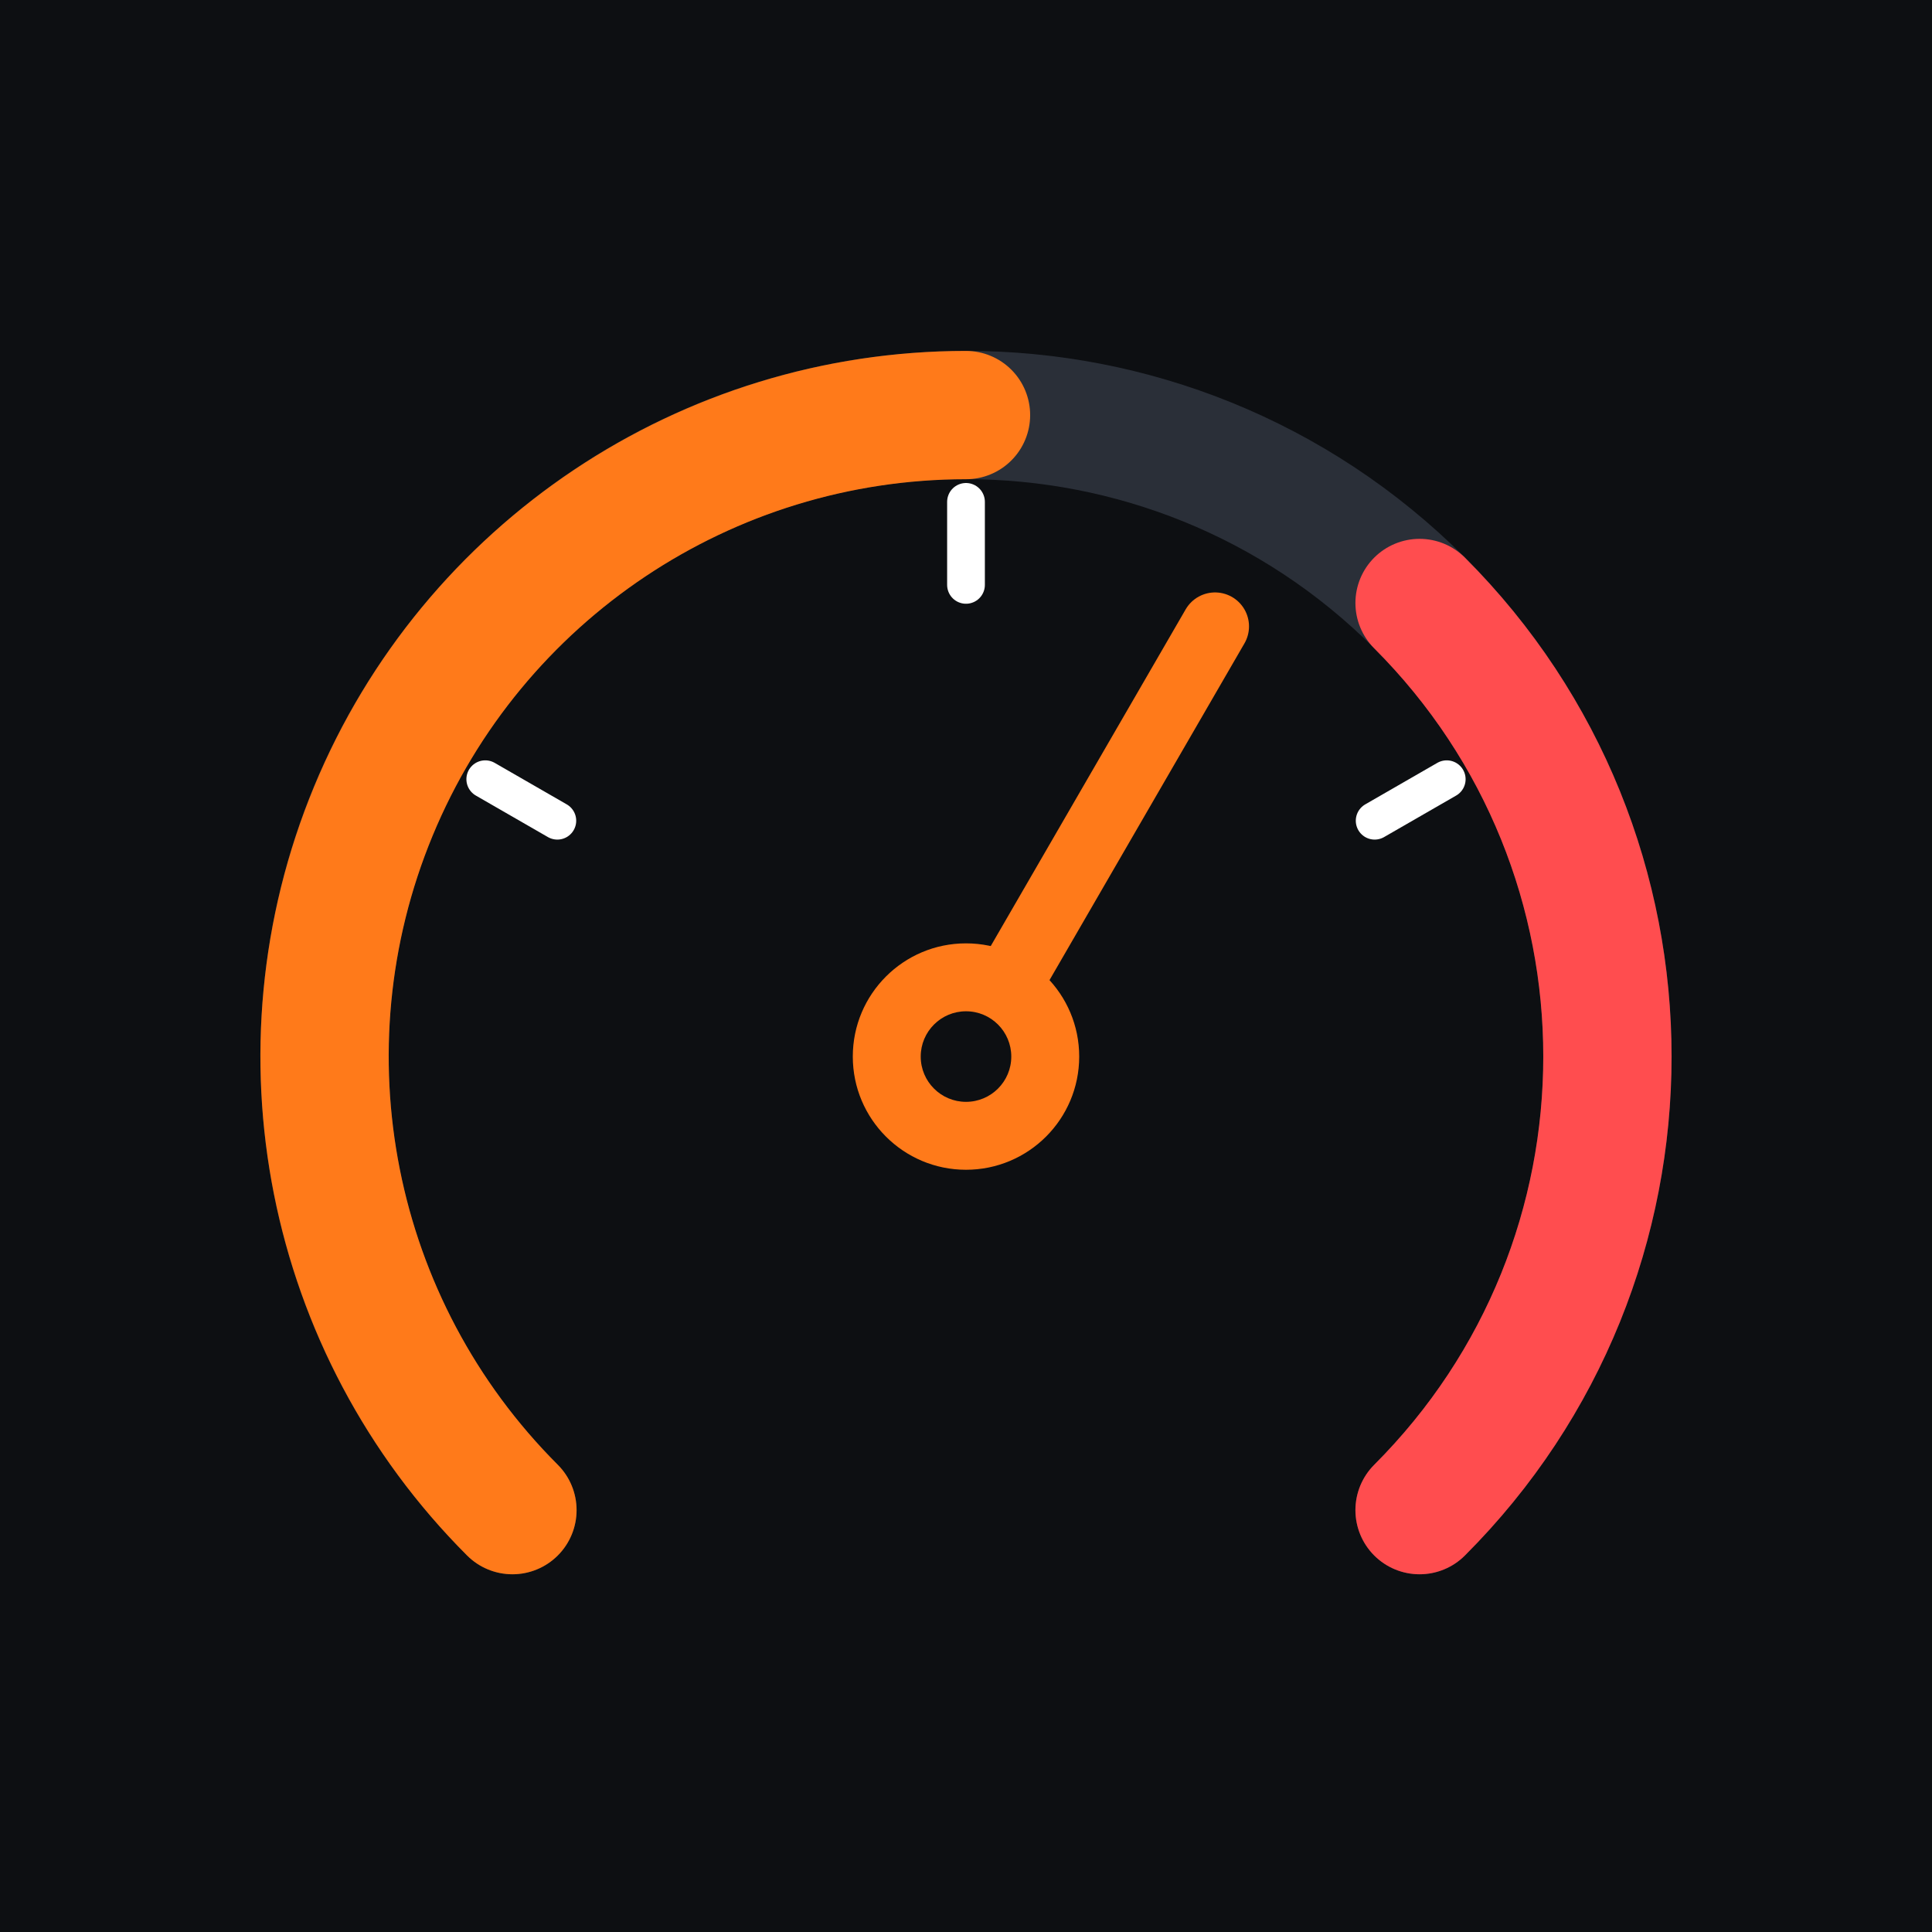
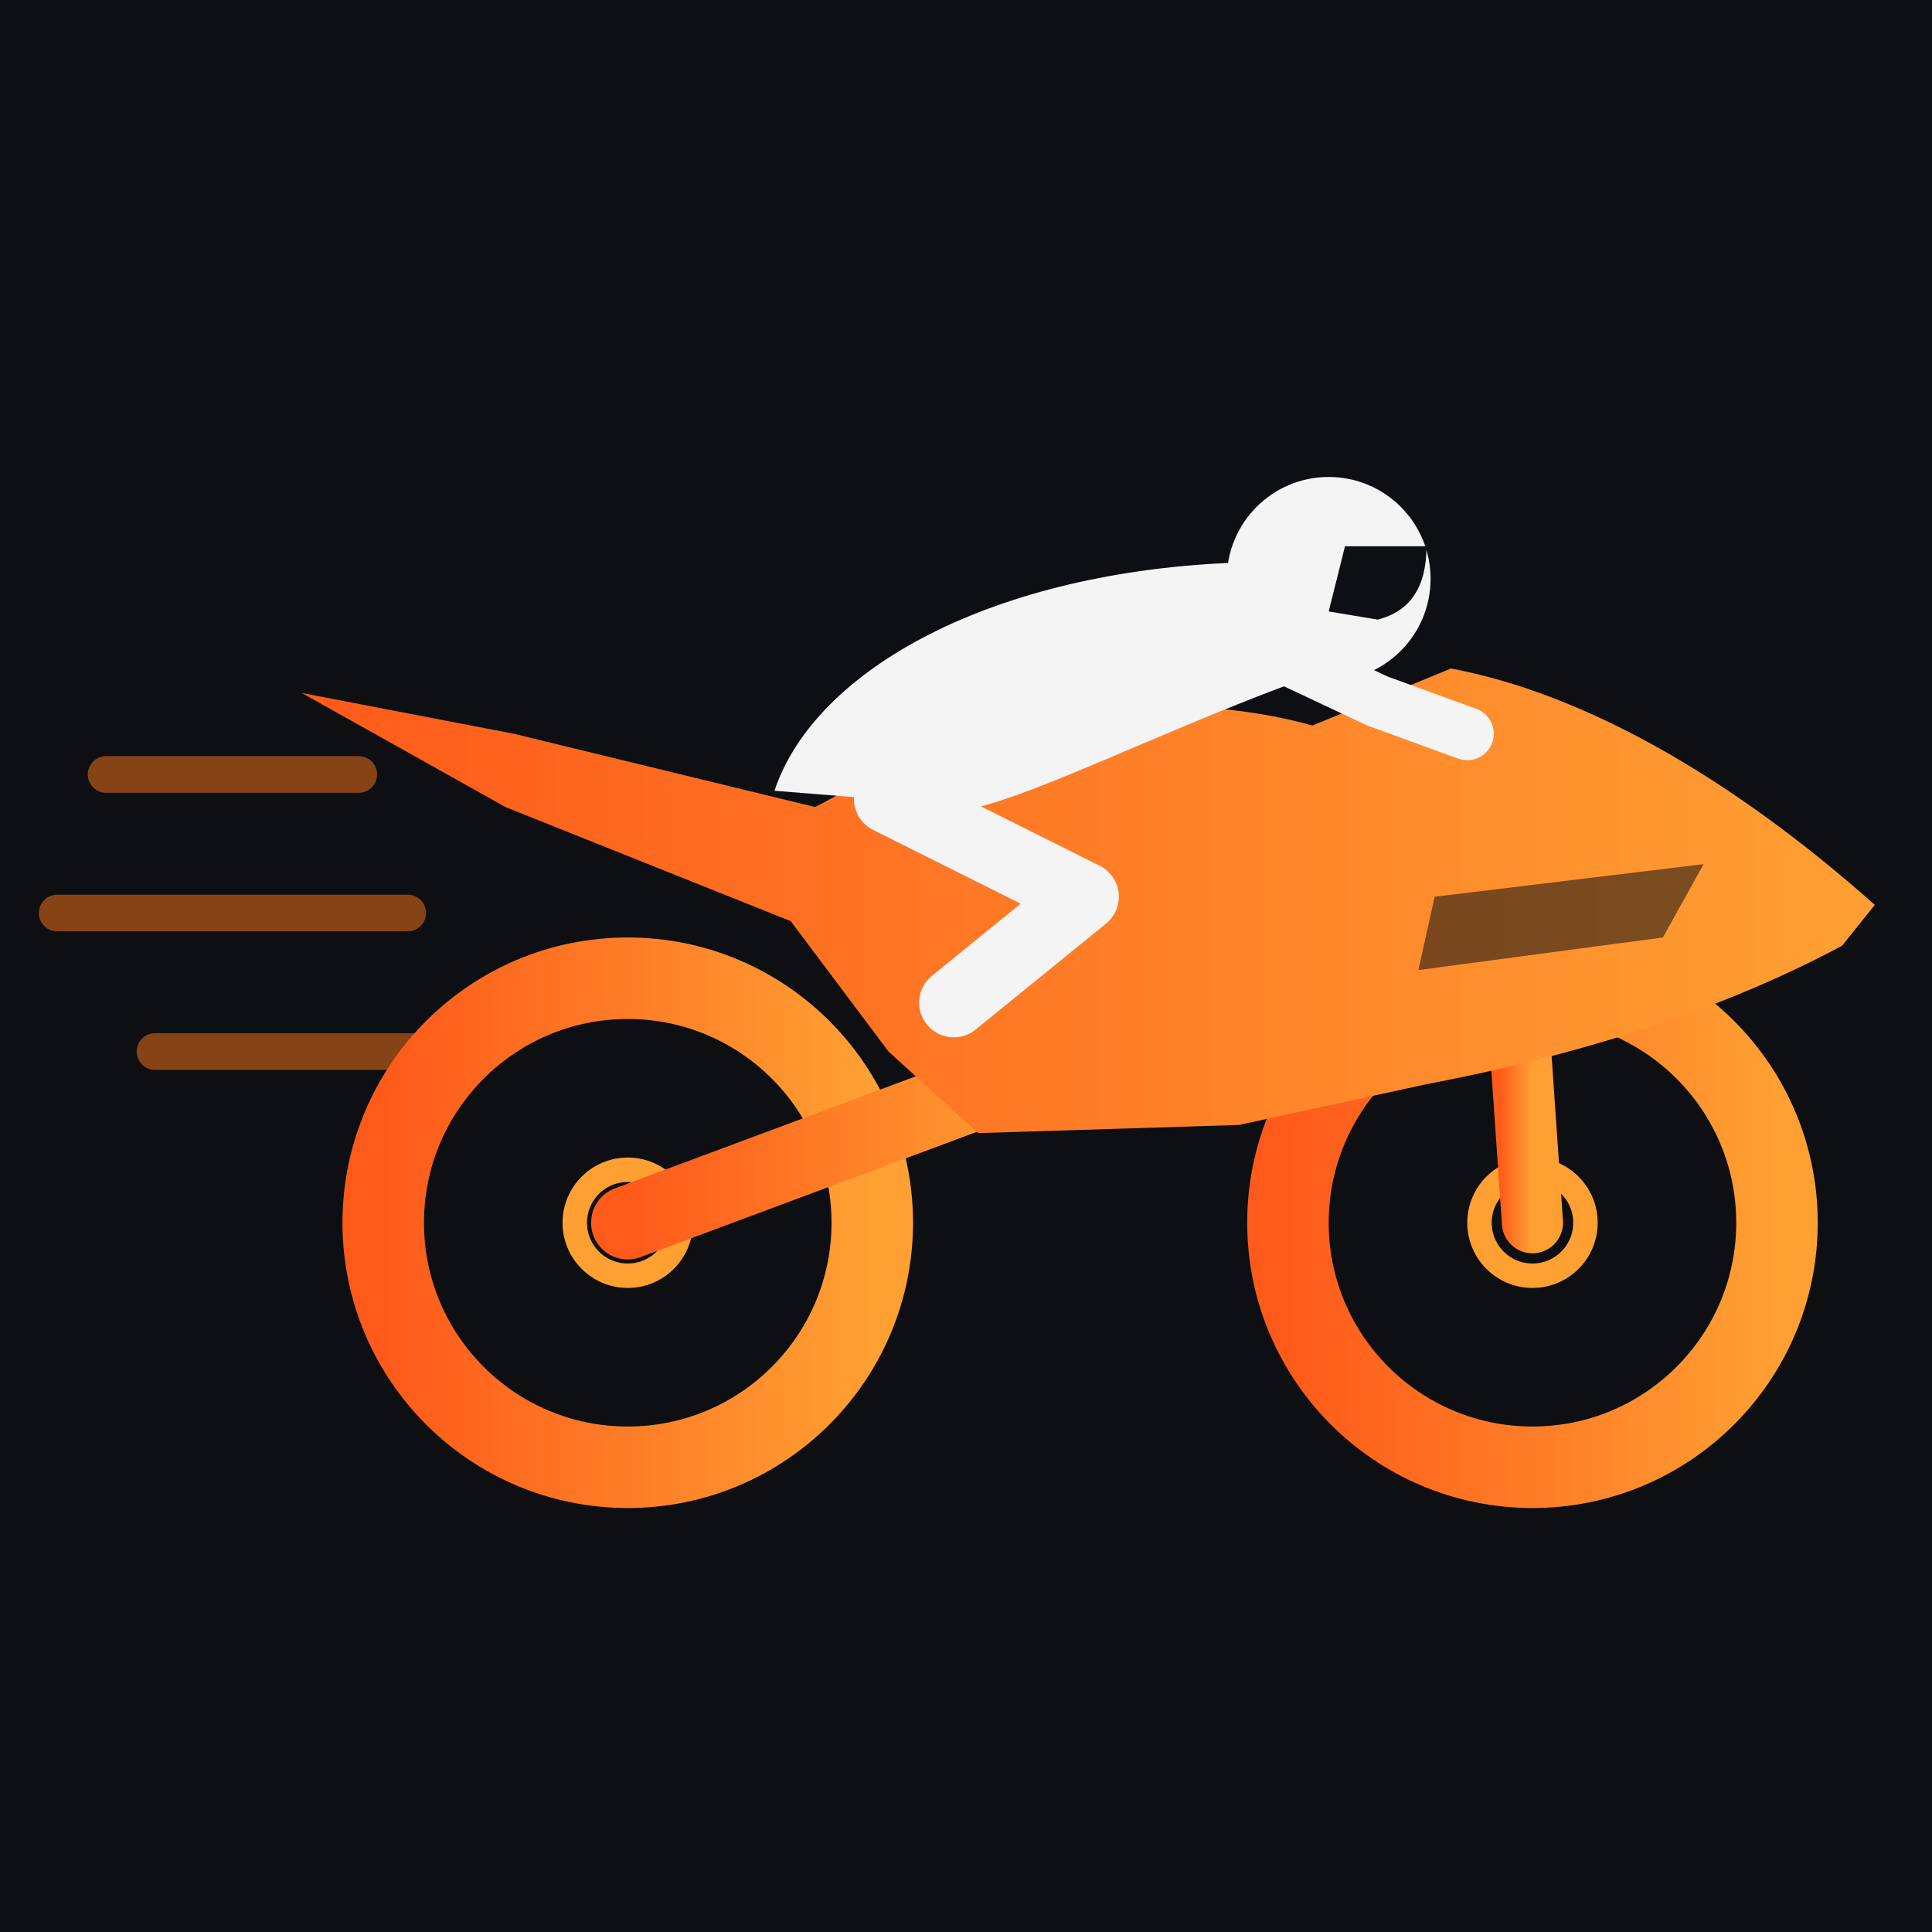
<svg xmlns="http://www.w3.org/2000/svg" viewBox="0 0 512 512">
+   <defs>
+     <linearGradient id="paint" x1="0" y1="0" x2="1" y2="0">
+       <stop offset="0" stop-color="#ff5a1a" />
+       <stop offset="1" stop-color="#ffa033" />
+     </linearGradient>
+   </defs>
  <rect width="512" height="512" fill="#0d0f12" />
-   <g fill="none" stroke-width="34" stroke-linecap="round">
-     <path d="M135.8 400.2 A170 170 0 1 1 376.2 400.2" stroke="#2a2f38" />
-     <path d="M135.8 400.2 A170 170 0 0 1 256 110" stroke="#ff7a1a" />
-     <path d="M376.2 159.8 A170 170 0 0 1 376.2 400.2" stroke="#ff4d4f" />
+   <g transform="translate(256 256) scale(1.08) translate(-233 -279)">
+     <g stroke="#ff7a1a" stroke-linecap="round" opacity="0.5" stroke-width="9">
+       <line x1="22" y1="232" x2="84" y2="232" />
+       <line x1="10" y1="266" x2="96" y2="266" />
+       <line x1="34" y1="300" x2="104" y2="300" />
+     </g>
+     <g fill="none" stroke="url(#paint)" stroke-width="20">
+       <circle cx="150" cy="342" r="60" />
+       <circle cx="372" cy="342" r="60" />
+     </g>
+     <g fill="#0d0f12" stroke="#ffa033" stroke-width="6">
+       <circle cx="150" cy="342" r="13" />
+       <circle cx="372" cy="342" r="13" />
+     </g>
+     <g stroke="url(#paint)" stroke-linecap="round">
+       <line x1="150" y1="342" x2="252" y2="304" stroke-width="18" />
+       <line x1="364" y1="226" x2="372" y2="342" stroke-width="15" />
+     </g>
+     <path fill="url(#paint)" d="     M 70 212 L 122 222 L 196 240 L 222 226     C 250 214, 290 212, 318 220     L 352 206     C 384 212, 420 232, 456 264     L 448 274     C 422 288, 388 300, 346 308     L 300 318 L 236 320 L 214 300 L 190 268 L 120 240 Z" />
+     <path fill="#0d0f12" opacity="0.55" d="M 348 262 L 414 254 L 404 272 L 344 280 Z" />
+     <g fill="#f4f4f4">
+       <path d="M 186 236 C 196 206, 240 182, 300 180 L 312 210 C 280 222, 252 236, 236 240 Z" />
+       <circle cx="322" cy="184" r="25" />
+     </g>
+     <path fill="#0d0f12" d="M 326 176 L 346 176 C 346 186, 342 192, 334 194 L 322 192 Z" />
+     <g stroke="#f4f4f4" stroke-linecap="round" stroke-linejoin="round" fill="none">
+       <polyline points="300,198 334,214 356,222" stroke-width="13" />
+       <polyline points="214,238 262,262 230,288" stroke-width="17" />
+     </g>
  </g>
-   <g stroke="#ffffff" stroke-width="10" stroke-linecap="round">
-     <line x1="256" y1="155" x2="256" y2="133" />
-     <line x1="147.7" y1="217.5" x2="128.6" y2="206.5" />
-     <line x1="364.3" y1="217.5" x2="383.4" y2="206.5" />
-   </g>
-   <line x1="256" y1="280" x2="322" y2="166" stroke="#ff7a1a" stroke-width="18" stroke-linecap="round" />
-   <circle cx="256" cy="280" r="30" fill="#ff7a1a" />
-   <circle cx="256" cy="280" r="12" fill="#0d0f12" />
</svg>
